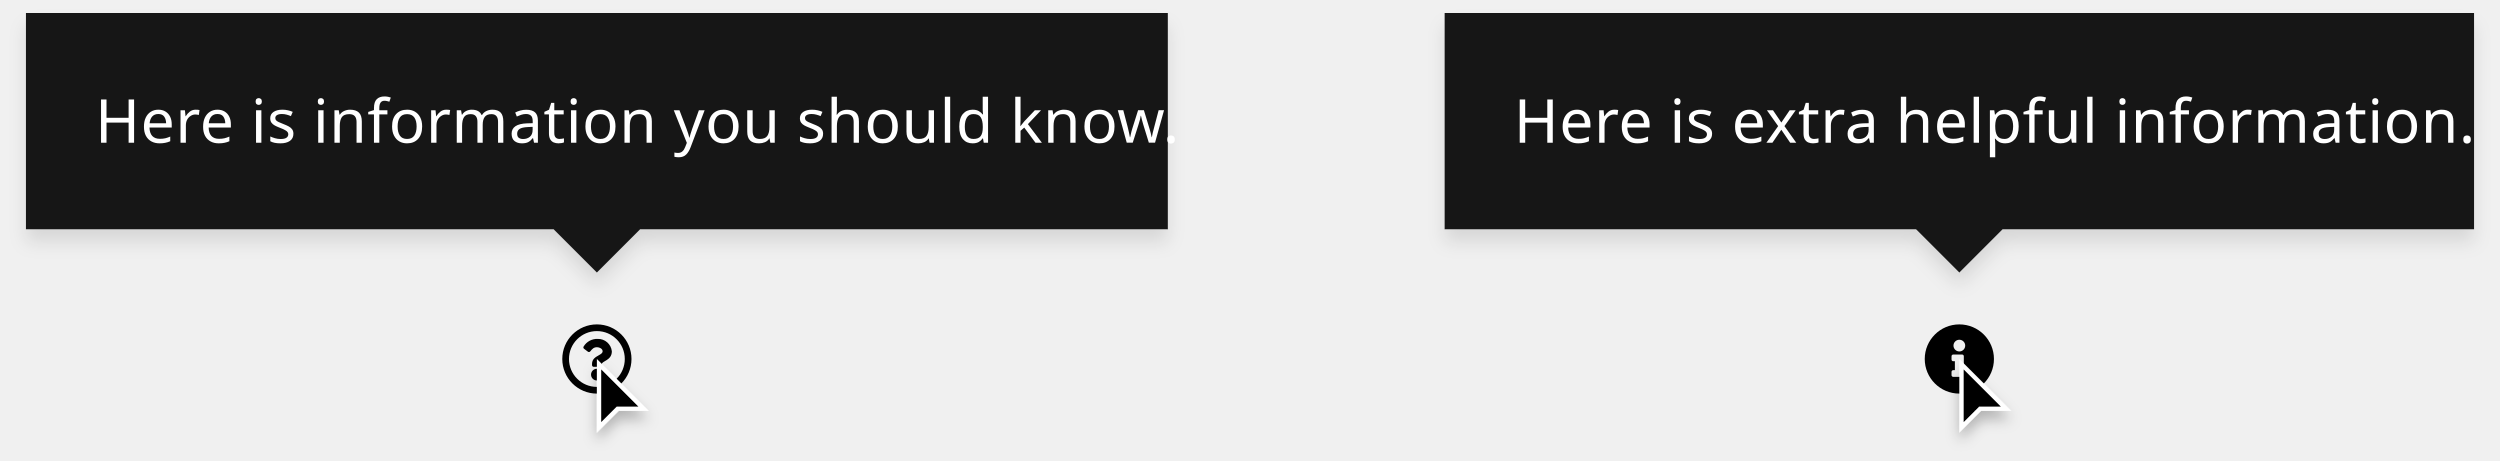
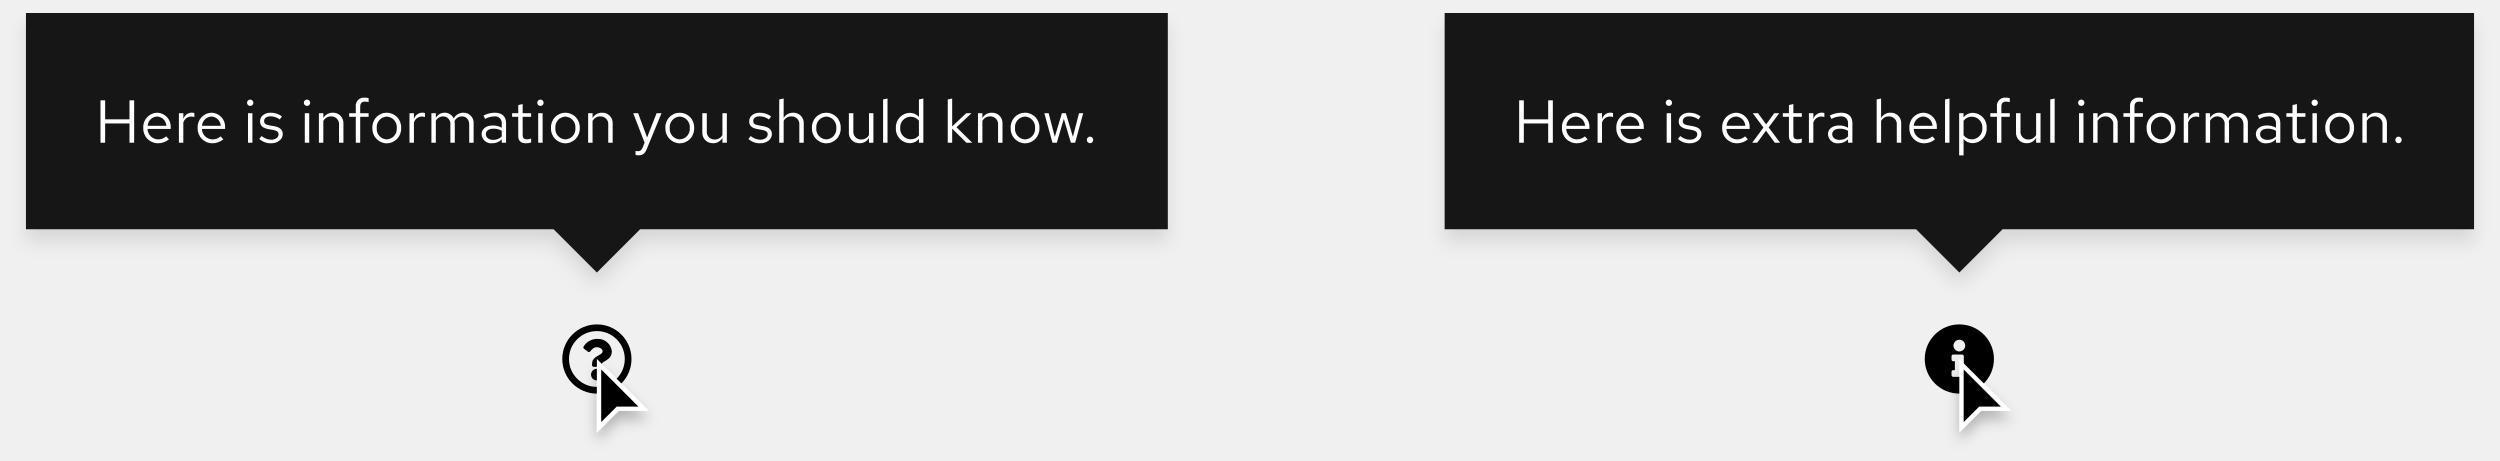
<svg xmlns="http://www.w3.org/2000/svg" width="578" height="106.5" viewBox="0 0 578 106.5">
  <defs>
    <filter id="Cursor" x="448.5" y="80.5" width="21" height="26" filterUnits="userSpaceOnUse">
      <feOffset dy="2" input="SourceAlpha" />
      <feGaussianBlur stdDeviation="1.5" result="blur" />
      <feFlood flood-opacity="0.251" />
      <feComposite operator="in" in2="blur" />
      <feComposite in="SourceGraphic" />
    </filter>
    <filter id="Shape" x="328" y="0" width="250" height="72" filterUnits="userSpaceOnUse">
      <feOffset dy="3" input="SourceAlpha" />
      <feGaussianBlur stdDeviation="2" result="blur-2" />
      <feFlood flood-opacity="0.102" />
      <feComposite operator="in" in2="blur-2" />
      <feComposite in="SourceGraphic" />
    </filter>
    <filter id="Cursor-2" x="133.5" y="80.5" width="21" height="26" filterUnits="userSpaceOnUse">
      <feOffset dy="2" input="SourceAlpha" />
      <feGaussianBlur stdDeviation="1.5" result="blur-3" />
      <feFlood flood-opacity="0.251" />
      <feComposite operator="in" in2="blur-3" />
      <feComposite in="SourceGraphic" />
    </filter>
    <filter id="Shape-2" x="0" y="0" width="276.001" height="72" filterUnits="userSpaceOnUse">
      <feOffset dy="3" input="SourceAlpha" />
      <feGaussianBlur stdDeviation="2" result="blur-4" />
      <feFlood flood-opacity="0.102" />
      <feComposite operator="in" in2="blur-4" />
      <feComposite in="SourceGraphic" />
    </filter>
  </defs>
  <g id="Image" transform="translate(-291 -141)">
+     <rect id="Rectangle" width="574" height="97" transform="translate(293 144)" fill="none" />
    <g id="Hover" transform="translate(282)">
      <g id="Icon" transform="translate(-118 4)">
        <path id="Icon-2" data-name="Icon" d="M16,8a8,8,0,1,0,8,8A8,8,0,0,0,16,8Zm0,3.548A1.355,1.355,0,1,1,14.645,12.9,1.355,1.355,0,0,1,16,11.548Zm1.806,8.194a.387.387,0,0,1-.387.387H14.581a.387.387,0,0,1-.387-.387v-.774a.387.387,0,0,1,.387-.387h.387V16.516h-.387a.387.387,0,0,1-.387-.387v-.774a.387.387,0,0,1,.387-.387h2.065a.387.387,0,0,1,.387.387v3.226h.387a.387.387,0,0,1,.387.387Z" transform="translate(564 204)" />
-         <rect id="Rectangle" width="24" height="24" transform="translate(568 208)" fill="none" />
+         <rect id="Rectangle-2" data-name="Rectangle" width="24" height="24" transform="translate(568 208)" fill="none" />
      </g>
      <g id="Cursor-3" data-name="Cursor" transform="translate(462 224)">
        <g transform="matrix(1, 0, 0, 1, -453, -83)" filter="url(#Cursor)">
          <g id="Cursor-4" data-name="Cursor" transform="translate(453 83)">
            <path d="M 0.5 15.793 L 0.5 1.207 L 10.793 11.5 L 5 11.5 L 4.793 11.5 L 4.646 11.646 L 0.5 15.793 Z" stroke="none" />
            <path d="M 1 14.586 L 4.586 11 L 9.586 11 L 1 2.414 L 1 14.586 M -8.881784197001252e-16 17 L -8.881784197001252e-16 0 L 12 12 L 5 12 L -8.881784197001252e-16 17 Z" stroke="none" fill="#fff" />
          </g>
        </g>
      </g>
      <g id="Tooltip_Top_Light_theme" data-name="Tooltip / Top / Light theme" transform="translate(343 144)">
        <g transform="matrix(1, 0, 0, 1, -334, -3)" filter="url(#Shape)">
          <path id="Shape-3" data-name="Shape" d="M-563-4245H-672v-50h238v50H-543l-10,10Z" transform="translate(1006 4298)" fill="#151515" />
        </g>
-         <text id="Here_is_extra_helpful_information." data-name="Here is extra helpful information." transform="translate(16 30)" fill="#fff" font-size="14" font-family="RedHatText-Regular, Red Hat Text" letter-spacing="0.01em">
-           <tspan x="0" y="0">Here is extra helpful information.</tspan>
-         </text>
+         <path id="Path" d="M1.232,0H2.31V-4.452H7.938V0H9.016V-9.8H7.938v4.382H2.31V-9.8H1.232ZM17.066-.784l-.644-.686a2.792,2.792,0,0,1-1.876.7A2.49,2.49,0,0,1,12.11-3.192h5.362V-3.5a3.228,3.228,0,0,0-3.136-3.444,3.325,3.325,0,0,0-3.22,3.528A3.41,3.41,0,0,0,14.5.126,3.989,3.989,0,0,0,17.066-.784ZM14.322-6.062A2.256,2.256,0,0,1,16.464-3.92H12.138A2.282,2.282,0,0,1,14.322-6.062ZM19.362,0h1.022V-4.676a1.947,1.947,0,0,1,1.834-1.386,2.554,2.554,0,0,1,.714.126V-6.86a1.94,1.94,0,0,0-.644-.1,2.041,2.041,0,0,0-1.9,1.512V-6.832H19.362ZM29.638-.784l-.644-.686a2.792,2.792,0,0,1-1.876.7,2.49,2.49,0,0,1-2.436-2.422h5.362V-3.5a3.228,3.228,0,0,0-3.136-3.444,3.325,3.325,0,0,0-3.22,3.528A3.41,3.41,0,0,0,27.076.126,3.989,3.989,0,0,0,29.638-.784ZM26.894-6.062A2.256,2.256,0,0,1,29.036-3.92H24.71A2.282,2.282,0,0,1,26.894-6.062Zm8.96-2.45a.726.726,0,0,0,.728-.742.741.741,0,0,0-.728-.728.744.744,0,0,0-.742.728A.729.729,0,0,0,35.854-8.512Zm.5,1.68H35.336V0h1.022ZM37.94-.882A3.9,3.9,0,0,0,40.712.126c1.512,0,2.66-.924,2.66-2.114,0-1.008-.616-1.582-1.988-1.834l-1.148-.21c-.882-.154-1.176-.42-1.176-.98,0-.672.588-1.092,1.484-1.092a3.624,3.624,0,0,1,2.142.728l.5-.714a4.417,4.417,0,0,0-2.6-.854c-1.442,0-2.464.826-2.464,2,0,.994.6,1.554,1.932,1.792l1.12.2c.868.168,1.232.462,1.232,1.022,0,.714-.728,1.232-1.722,1.232a3.563,3.563,0,0,1-2.2-.854Zm16.17.1-.644-.686a2.792,2.792,0,0,1-1.876.7,2.49,2.49,0,0,1-2.436-2.422h5.362V-3.5A3.228,3.228,0,0,0,51.38-6.944a3.325,3.325,0,0,0-3.22,3.528A3.41,3.41,0,0,0,51.548.126,3.989,3.989,0,0,0,54.11-.784ZM51.366-6.062A2.256,2.256,0,0,1,53.508-3.92H49.182A2.282,2.282,0,0,1,51.366-6.062ZM55.1,0h1.162L58.3-2.786,60.34,0h1.218L58.912-3.542l2.45-3.29H60.2l-1.862,2.59-1.89-2.59H55.23l2.478,3.318Zm8.5-1.54c0,1.092.616,1.666,1.792,1.666a3.837,3.837,0,0,0,1.19-.182v-.91a2.454,2.454,0,0,1-.966.182c-.714,0-.994-.294-.994-1.022V-5.992h1.96v-.84h-1.96V-8.946L63.6-8.708v1.876H62.188v.84H63.6ZM68.222,0h1.022V-4.676a1.947,1.947,0,0,1,1.834-1.386,2.554,2.554,0,0,1,.714.126V-6.86a1.94,1.94,0,0,0-.644-.1,2.041,2.041,0,0,0-1.9,1.512V-6.832H68.222ZM75.1.126A2.933,2.933,0,0,0,77.266-.8V0h1.008V-4.536c0-1.554-.952-2.408-2.646-2.408a5.853,5.853,0,0,0-2.576.658l.378.784A4.511,4.511,0,0,1,75.5-6.09,1.538,1.538,0,0,1,77.266-4.4v.938A3.956,3.956,0,0,0,75.18-3.99c-1.54,0-2.562.812-2.562,2.03A2.206,2.206,0,0,0,75.1.126ZM73.6-1.988c0-.756.686-1.26,1.736-1.26a3.606,3.606,0,0,1,1.932.49v1.316a2.7,2.7,0,0,1-1.96.784C74.284-.658,73.6-1.19,73.6-1.988ZM83.888,0H84.91V-5.04A2.014,2.014,0,0,1,86.7-6.09a1.771,1.771,0,0,1,1.834,1.96V0h1.022V-4.424a2.378,2.378,0,0,0-2.478-2.52,2.462,2.462,0,0,0-2.17,1.218V-10.22l-1.022.21ZM97.4-.784l-.644-.686a2.792,2.792,0,0,1-1.876.7,2.49,2.49,0,0,1-2.436-2.422H97.8V-3.5a3.228,3.228,0,0,0-3.136-3.444,3.325,3.325,0,0,0-3.22,3.528A3.41,3.41,0,0,0,94.836.126,3.989,3.989,0,0,0,97.4-.784ZM94.654-6.062A2.256,2.256,0,0,1,96.8-3.92H92.47A2.282,2.282,0,0,1,94.654-6.062Zm6.062-4.158-1.022.21V0h1.022Zm2.24,13.146h1.022V-.854A2.77,2.77,0,0,0,106.12.1a3.327,3.327,0,0,0,3.206-3.514,3.3,3.3,0,0,0-3.15-3.5,2.7,2.7,0,0,0-2.212,1.064v-.98h-1.008Zm2.968-8.946A2.451,2.451,0,0,1,108.318-3.4a2.451,2.451,0,0,1-2.394,2.618,2.4,2.4,0,0,1-1.946-.952V-5.082A2.333,2.333,0,0,1,105.924-6.02Zm4.242-.812v.84h1.526V0h1.022V-5.992h1.946v-.84h-1.946V-8.316c0-.812.336-1.19,1.12-1.19a2.818,2.818,0,0,1,.826.126V-10.3a2.887,2.887,0,0,0-.924-.126,1.875,1.875,0,0,0-2.044,2.1v1.5Zm6.972,0H116.1v4.41A2.389,2.389,0,0,0,118.58.112a2.446,2.446,0,0,0,2.17-1.218V0h1.022V-6.832H120.75v5.054a2.028,2.028,0,0,1-1.792,1.036,1.765,1.765,0,0,1-1.82-1.974Zm7.9-3.388-1.022.21V0h1.022Zm6.16,1.708a.726.726,0,0,0,.728-.742.741.741,0,0,0-.728-.728.744.744,0,0,0-.742.728A.729.729,0,0,0,131.194-8.512Zm.5,1.68h-1.022V0H131.7ZM133.938,0h1.022V-5.04a2.014,2.014,0,0,1,1.792-1.05,1.771,1.771,0,0,1,1.834,1.96V0h1.022V-4.424a2.378,2.378,0,0,0-2.478-2.52,2.462,2.462,0,0,0-2.17,1.218V-6.832h-1.022Zm7-6.832v.84h1.526V0h1.022V-5.992h1.946v-.84h-1.946V-8.316c0-.812.336-1.19,1.12-1.19a2.818,2.818,0,0,1,.826.126V-10.3a2.887,2.887,0,0,0-.924-.126,1.875,1.875,0,0,0-2.044,2.1v1.5ZM146.3-3.416A3.384,3.384,0,0,0,149.618.14a3.378,3.378,0,0,0,3.332-3.556,3.353,3.353,0,0,0-3.332-3.528A3.351,3.351,0,0,0,146.3-3.416ZM149.618-.77a2.409,2.409,0,0,1-2.31-2.632,2.43,2.43,0,0,1,2.31-2.646A2.44,2.44,0,0,1,151.942-3.4,2.427,2.427,0,0,1,149.618-.77Zm5.264.77H155.9V-4.676a1.947,1.947,0,0,1,1.834-1.386,2.554,2.554,0,0,1,.714.126V-6.86a1.94,1.94,0,0,0-.644-.1,2.041,2.041,0,0,0-1.9,1.512V-6.832h-1.022Zm5.068,0h1.022V-5.082a1.872,1.872,0,0,1,1.666-1.008,1.7,1.7,0,0,1,1.694,1.932V0h1.022V-4.41a2.833,2.833,0,0,0-.056-.6,1.9,1.9,0,0,1,1.708-1.078c1.036,0,1.68.742,1.68,1.932V0h1.022V-4.41a2.325,2.325,0,0,0-2.324-2.534,2.524,2.524,0,0,0-2.282,1.33,2.245,2.245,0,0,0-2.1-1.33,2.34,2.34,0,0,0-2.03,1.176V-6.832H159.95Zm14.084.126A2.933,2.933,0,0,0,176.2-.8V0h1.008V-4.536c0-1.554-.952-2.408-2.646-2.408a5.853,5.853,0,0,0-2.576.658l.378.784a4.511,4.511,0,0,1,2.072-.588A1.538,1.538,0,0,1,176.2-4.4v.938a3.956,3.956,0,0,0-2.086-.532c-1.54,0-2.562.812-2.562,2.03A2.206,2.206,0,0,0,174.034.126Zm-1.5-2.114c0-.756.686-1.26,1.736-1.26a3.607,3.607,0,0,1,1.932.49v1.316a2.7,2.7,0,0,1-1.96.784C173.222-.658,172.536-1.19,172.536-1.988Zm7.49.448c0,1.092.616,1.666,1.792,1.666a3.837,3.837,0,0,0,1.19-.182v-.91a2.454,2.454,0,0,1-.966.182c-.714,0-.994-.294-.994-1.022V-5.992h1.96v-.84h-1.96V-8.946l-1.022.238v1.876h-1.414v.84h1.414Zm5.138-6.972a.726.726,0,0,0,.728-.742.741.741,0,0,0-.728-.728.744.744,0,0,0-.742.728A.729.729,0,0,0,185.164-8.512Zm.5,1.68h-1.022V0h1.022ZM187.6-3.416A3.384,3.384,0,0,0,190.918.14a3.378,3.378,0,0,0,3.332-3.556,3.353,3.353,0,0,0-3.332-3.528A3.351,3.351,0,0,0,187.6-3.416ZM190.918-.77a2.409,2.409,0,0,1-2.31-2.632,2.43,2.43,0,0,1,2.31-2.646A2.44,2.44,0,0,1,193.242-3.4,2.427,2.427,0,0,1,190.918-.77Zm5.264.77H197.2V-5.04A2.014,2.014,0,0,1,199-6.09a1.771,1.771,0,0,1,1.834,1.96V0h1.022V-4.424a2.378,2.378,0,0,0-2.478-2.52,2.462,2.462,0,0,0-2.17,1.218V-6.832h-1.022Zm8.358-1.414a.75.75,0,0,0-.742.756.753.753,0,0,0,.742.77.751.751,0,0,0,.728-.77A.747.747,0,0,0,204.54-1.414Z" transform="translate(16 30)" fill="#fff" />
      </g>
    </g>
    <g id="Hover-2" data-name="Hover" transform="translate(-33)">
      <g id="Icon-3" data-name="Icon" transform="translate(-118 4)">
        <path id="Icon-4" data-name="Icon" d="M16,8a8,8,0,1,0,8,8A8,8,0,0,0,16,8Zm0,14.452A6.452,6.452,0,1,1,22.452,16,6.448,6.448,0,0,1,16,22.452Zm3.459-8.232c0,2.163-2.336,2.2-2.336,3v.2a.387.387,0,0,1-.387.387H15.264a.387.387,0,0,1-.387-.387V17.14c0-1.153.874-1.614,1.535-1.984.566-.318.914-.534.914-.954,0-.556-.71-.926-1.283-.926-.748,0-1.093.354-1.579.967a.387.387,0,0,1-.538.069l-.9-.681a.388.388,0,0,1-.085-.528,3.626,3.626,0,0,1,3.244-1.748A3.2,3.2,0,0,1,19.459,14.219Zm-2.1,5.394A1.355,1.355,0,1,1,16,18.258,1.356,1.356,0,0,1,17.355,19.613Z" transform="translate(564 204)" />
-         <rect id="Rectangle-2" data-name="Rectangle" width="24" height="24" transform="translate(568 208)" fill="none" />
+         <rect id="Rectangle-3" data-name="Rectangle" width="24" height="24" transform="translate(568 208)" fill="none" />
      </g>
      <g id="Cursor-5" data-name="Cursor" transform="translate(462 224)">
        <g transform="matrix(1, 0, 0, 1, -138, -83)" filter="url(#Cursor-2)">
          <g id="Cursor-6" data-name="Cursor" transform="translate(138 83)">
            <path d="M 0.5 15.793 L 0.5 1.207 L 10.793 11.5 L 5 11.5 L 4.793 11.5 L 4.646 11.646 L 0.5 15.793 Z" stroke="none" />
            <path d="M 1 14.586 L 4.586 11 L 9.586 11 L 1 2.414 L 1 14.586 M -8.881784197001252e-16 17 L -8.881784197001252e-16 0 L 12 12 L 5 12 L -8.881784197001252e-16 17 Z" stroke="none" fill="#fff" />
          </g>
        </g>
      </g>
      <g id="Tooltip_Top_Light_theme-2" data-name="Tooltip / Top / Light theme" transform="translate(330 144)">
        <g transform="matrix(1, 0, 0, 1, -6, -3)" filter="url(#Shape-2)">
          <path id="Shape-4" data-name="Shape" d="M-162-94H-284v-50H-20v50H-142l-10,10Z" transform="translate(290 147)" fill="#151515" />
        </g>
-         <text id="Here_is_information_you_should_know." data-name="Here is information you should know." transform="translate(16 30)" fill="#fff" font-size="14" font-family="RedHatText-Regular, Red Hat Text" letter-spacing="0.01em">
-           <tspan x="0" y="0">Here is information you should know.</tspan>
-         </text>
+         <path id="Path-2" data-name="Path" d="M1.232,0H2.31V-4.452H7.938V0H9.016V-9.8H7.938v4.382H2.31V-9.8H1.232ZM17.066-.784l-.644-.686a2.792,2.792,0,0,1-1.876.7A2.49,2.49,0,0,1,12.11-3.192h5.362V-3.5a3.228,3.228,0,0,0-3.136-3.444,3.325,3.325,0,0,0-3.22,3.528A3.41,3.41,0,0,0,14.5.126,3.989,3.989,0,0,0,17.066-.784ZM14.322-6.062A2.256,2.256,0,0,1,16.464-3.92H12.138A2.282,2.282,0,0,1,14.322-6.062ZM19.362,0h1.022V-4.676a1.947,1.947,0,0,1,1.834-1.386,2.554,2.554,0,0,1,.714.126V-6.86a1.94,1.94,0,0,0-.644-.1,2.041,2.041,0,0,0-1.9,1.512V-6.832H19.362ZM29.638-.784l-.644-.686a2.792,2.792,0,0,1-1.876.7,2.49,2.49,0,0,1-2.436-2.422h5.362V-3.5a3.228,3.228,0,0,0-3.136-3.444,3.325,3.325,0,0,0-3.22,3.528A3.41,3.41,0,0,0,27.076.126,3.989,3.989,0,0,0,29.638-.784ZM26.894-6.062A2.256,2.256,0,0,1,29.036-3.92H24.71A2.282,2.282,0,0,1,26.894-6.062Zm8.96-2.45a.726.726,0,0,0,.728-.742.741.741,0,0,0-.728-.728.744.744,0,0,0-.742.728A.729.729,0,0,0,35.854-8.512Zm.5,1.68H35.336V0h1.022ZM37.94-.882A3.9,3.9,0,0,0,40.712.126c1.512,0,2.66-.924,2.66-2.114,0-1.008-.616-1.582-1.988-1.834l-1.148-.21c-.882-.154-1.176-.42-1.176-.98,0-.672.588-1.092,1.484-1.092a3.624,3.624,0,0,1,2.142.728l.5-.714a4.417,4.417,0,0,0-2.6-.854c-1.442,0-2.464.826-2.464,2,0,.994.6,1.554,1.932,1.792l1.12.2c.868.168,1.232.462,1.232,1.022,0,.714-.728,1.232-1.722,1.232a3.563,3.563,0,0,1-2.2-.854Zm11.046-7.63a.726.726,0,0,0,.728-.742.741.741,0,0,0-.728-.728.744.744,0,0,0-.742.728A.729.729,0,0,0,48.986-8.512Zm.5,1.68H48.468V0H49.49ZM51.73,0h1.022V-5.04a2.014,2.014,0,0,1,1.792-1.05,1.771,1.771,0,0,1,1.834,1.96V0H57.4V-4.424a2.378,2.378,0,0,0-2.478-2.52,2.462,2.462,0,0,0-2.17,1.218V-6.832H51.73Zm7-6.832v.84h1.526V0h1.022V-5.992h1.946v-.84H61.278V-8.316c0-.812.336-1.19,1.12-1.19a2.818,2.818,0,0,1,.826.126V-10.3a2.887,2.887,0,0,0-.924-.126,1.875,1.875,0,0,0-2.044,2.1v1.5Zm5.362,3.416A3.384,3.384,0,0,0,67.41.14a3.378,3.378,0,0,0,3.332-3.556A3.353,3.353,0,0,0,67.41-6.944,3.351,3.351,0,0,0,64.092-3.416ZM67.41-.77A2.409,2.409,0,0,1,65.1-3.4a2.43,2.43,0,0,1,2.31-2.646A2.44,2.44,0,0,1,69.734-3.4,2.427,2.427,0,0,1,67.41-.77ZM72.674,0H73.7V-4.676A1.947,1.947,0,0,1,75.53-6.062a2.554,2.554,0,0,1,.714.126V-6.86a1.94,1.94,0,0,0-.644-.1,2.041,2.041,0,0,0-1.9,1.512V-6.832H72.674Zm5.068,0h1.022V-5.082A1.872,1.872,0,0,1,80.43-6.09a1.7,1.7,0,0,1,1.694,1.932V0h1.022V-4.41a2.834,2.834,0,0,0-.056-.6A1.9,1.9,0,0,1,84.8-6.09c1.036,0,1.68.742,1.68,1.932V0H87.5V-4.41a2.325,2.325,0,0,0-2.324-2.534,2.524,2.524,0,0,0-2.282,1.33,2.245,2.245,0,0,0-2.1-1.33,2.34,2.34,0,0,0-2.03,1.176V-6.832H77.742ZM91.826.126A2.933,2.933,0,0,0,94-.8V0H95V-4.536c0-1.554-.952-2.408-2.646-2.408a5.853,5.853,0,0,0-2.576.658l.378.784a4.511,4.511,0,0,1,2.072-.588A1.538,1.538,0,0,1,94-4.4v.938A3.956,3.956,0,0,0,91.91-3.99c-1.54,0-2.562.812-2.562,2.03A2.206,2.206,0,0,0,91.826.126Zm-1.5-2.114c0-.756.686-1.26,1.736-1.26A3.606,3.606,0,0,1,94-2.758v1.316a2.7,2.7,0,0,1-1.96.784C91.014-.658,90.328-1.19,90.328-1.988Zm7.49.448c0,1.092.616,1.666,1.792,1.666a3.837,3.837,0,0,0,1.19-.182v-.91a2.454,2.454,0,0,1-.966.182c-.714,0-.994-.294-.994-1.022V-5.992h1.96v-.84H98.84V-8.946l-1.022.238v1.876H96.4v.84h1.414Zm5.138-6.972a.726.726,0,0,0,.728-.742.741.741,0,0,0-.728-.728.744.744,0,0,0-.742.728A.729.729,0,0,0,102.956-8.512Zm.5,1.68h-1.022V0h1.022Zm1.932,3.416A3.384,3.384,0,0,0,108.71.14a3.378,3.378,0,0,0,3.332-3.556,3.353,3.353,0,0,0-3.332-3.528A3.351,3.351,0,0,0,105.392-3.416ZM108.71-.77A2.409,2.409,0,0,1,106.4-3.4a2.43,2.43,0,0,1,2.31-2.646A2.44,2.44,0,0,1,111.034-3.4,2.427,2.427,0,0,1,108.71-.77Zm5.264.77H115V-5.04a2.014,2.014,0,0,1,1.792-1.05,1.771,1.771,0,0,1,1.834,1.96V0h1.022V-4.424a2.378,2.378,0,0,0-2.478-2.52A2.462,2.462,0,0,0,115-5.726V-6.832h-1.022Zm12.614,1.092c-.252.616-.574.868-1.092.868a2.379,2.379,0,0,1-.56-.056v.91a2.344,2.344,0,0,0,.658.1c1.008,0,1.526-.406,1.96-1.512l3.388-8.232h-1.134l-2.2,5.614-2.072-5.614H124.4l2.632,6.818Zm5.25-4.508A3.384,3.384,0,0,0,135.156.14a3.378,3.378,0,0,0,3.332-3.556,3.353,3.353,0,0,0-3.332-3.528A3.351,3.351,0,0,0,131.838-3.416ZM135.156-.77a2.409,2.409,0,0,1-2.31-2.632,2.43,2.43,0,0,1,2.31-2.646A2.44,2.44,0,0,1,137.48-3.4,2.427,2.427,0,0,1,135.156-.77Zm6.258-6.062h-1.036v4.41A2.389,2.389,0,0,0,142.856.112a2.446,2.446,0,0,0,2.17-1.218V0h1.022V-6.832h-1.022v5.054a2.028,2.028,0,0,1-1.792,1.036,1.765,1.765,0,0,1-1.82-1.974Zm9.618,5.95A3.9,3.9,0,0,0,153.8.126c1.512,0,2.66-.924,2.66-2.114,0-1.008-.616-1.582-1.988-1.834l-1.148-.21c-.882-.154-1.176-.42-1.176-.98,0-.672.588-1.092,1.484-1.092a3.624,3.624,0,0,1,2.142.728l.5-.714a4.417,4.417,0,0,0-2.6-.854c-1.442,0-2.464.826-2.464,2,0,.994.6,1.554,1.932,1.792l1.12.2c.868.168,1.232.462,1.232,1.022,0,.714-.728,1.232-1.722,1.232a3.563,3.563,0,0,1-2.2-.854ZM158.158,0h1.022V-5.04a2.014,2.014,0,0,1,1.792-1.05,1.771,1.771,0,0,1,1.834,1.96V0h1.022V-4.424a2.378,2.378,0,0,0-2.478-2.52,2.462,2.462,0,0,0-2.17,1.218V-10.22l-1.022.21Zm7.56-3.416A3.384,3.384,0,0,0,169.036.14a3.378,3.378,0,0,0,3.332-3.556,3.353,3.353,0,0,0-3.332-3.528A3.351,3.351,0,0,0,165.718-3.416ZM169.036-.77a2.409,2.409,0,0,1-2.31-2.632,2.43,2.43,0,0,1,2.31-2.646A2.44,2.44,0,0,1,171.36-3.4,2.427,2.427,0,0,1,169.036-.77Zm6.258-6.062h-1.036v4.41A2.389,2.389,0,0,0,176.736.112a2.446,2.446,0,0,0,2.17-1.218V0h1.022V-6.832h-1.022v5.054a2.028,2.028,0,0,1-1.792,1.036,1.765,1.765,0,0,1-1.82-1.974Zm7.9-3.388-1.022.21V0h1.022ZM190.456,0h1.022V-10.22l-1.022.21v4.046a2.783,2.783,0,0,0-2.128-.952A3.327,3.327,0,0,0,185.122-3.4a3.3,3.3,0,0,0,3.15,3.5A2.692,2.692,0,0,0,190.456-.91ZM186.13-3.416a2.438,2.438,0,0,1,2.394-2.6,2.45,2.45,0,0,1,1.932.924v3.388a2.34,2.34,0,0,1-1.932.91A2.451,2.451,0,0,1,186.13-3.416ZM197.12,0h1.022V-3.262L201.432,0h1.344L199.15-3.584l3.472-3.248H201.39l-3.248,3.066V-10.22l-1.022.21Zm6.986,0h1.022V-5.04a2.014,2.014,0,0,1,1.792-1.05,1.771,1.771,0,0,1,1.834,1.96V0h1.022V-4.424a2.378,2.378,0,0,0-2.478-2.52,2.462,2.462,0,0,0-2.17,1.218V-6.832h-1.022Zm7.56-3.416A3.384,3.384,0,0,0,214.984.14a3.378,3.378,0,0,0,3.332-3.556,3.353,3.353,0,0,0-3.332-3.528A3.351,3.351,0,0,0,211.666-3.416ZM214.984-.77a2.409,2.409,0,0,1-2.31-2.632,2.43,2.43,0,0,1,2.31-2.646A2.44,2.44,0,0,1,217.308-3.4,2.427,2.427,0,0,1,214.984-.77Zm7.35.77,1.624-5.516L225.582,0h.994l1.862-6.832h-.966l-1.414,5.46-1.638-5.46h-.91l-1.638,5.46-1.428-5.46h-.994L221.326,0Zm7.686-1.414a.75.75,0,0,0-.742.756.753.753,0,0,0,.742.77.751.751,0,0,0,.728-.77A.747.747,0,0,0,230.02-1.414Z" transform="translate(16 30)" fill="#fff" />
      </g>
    </g>
  </g>
</svg>
